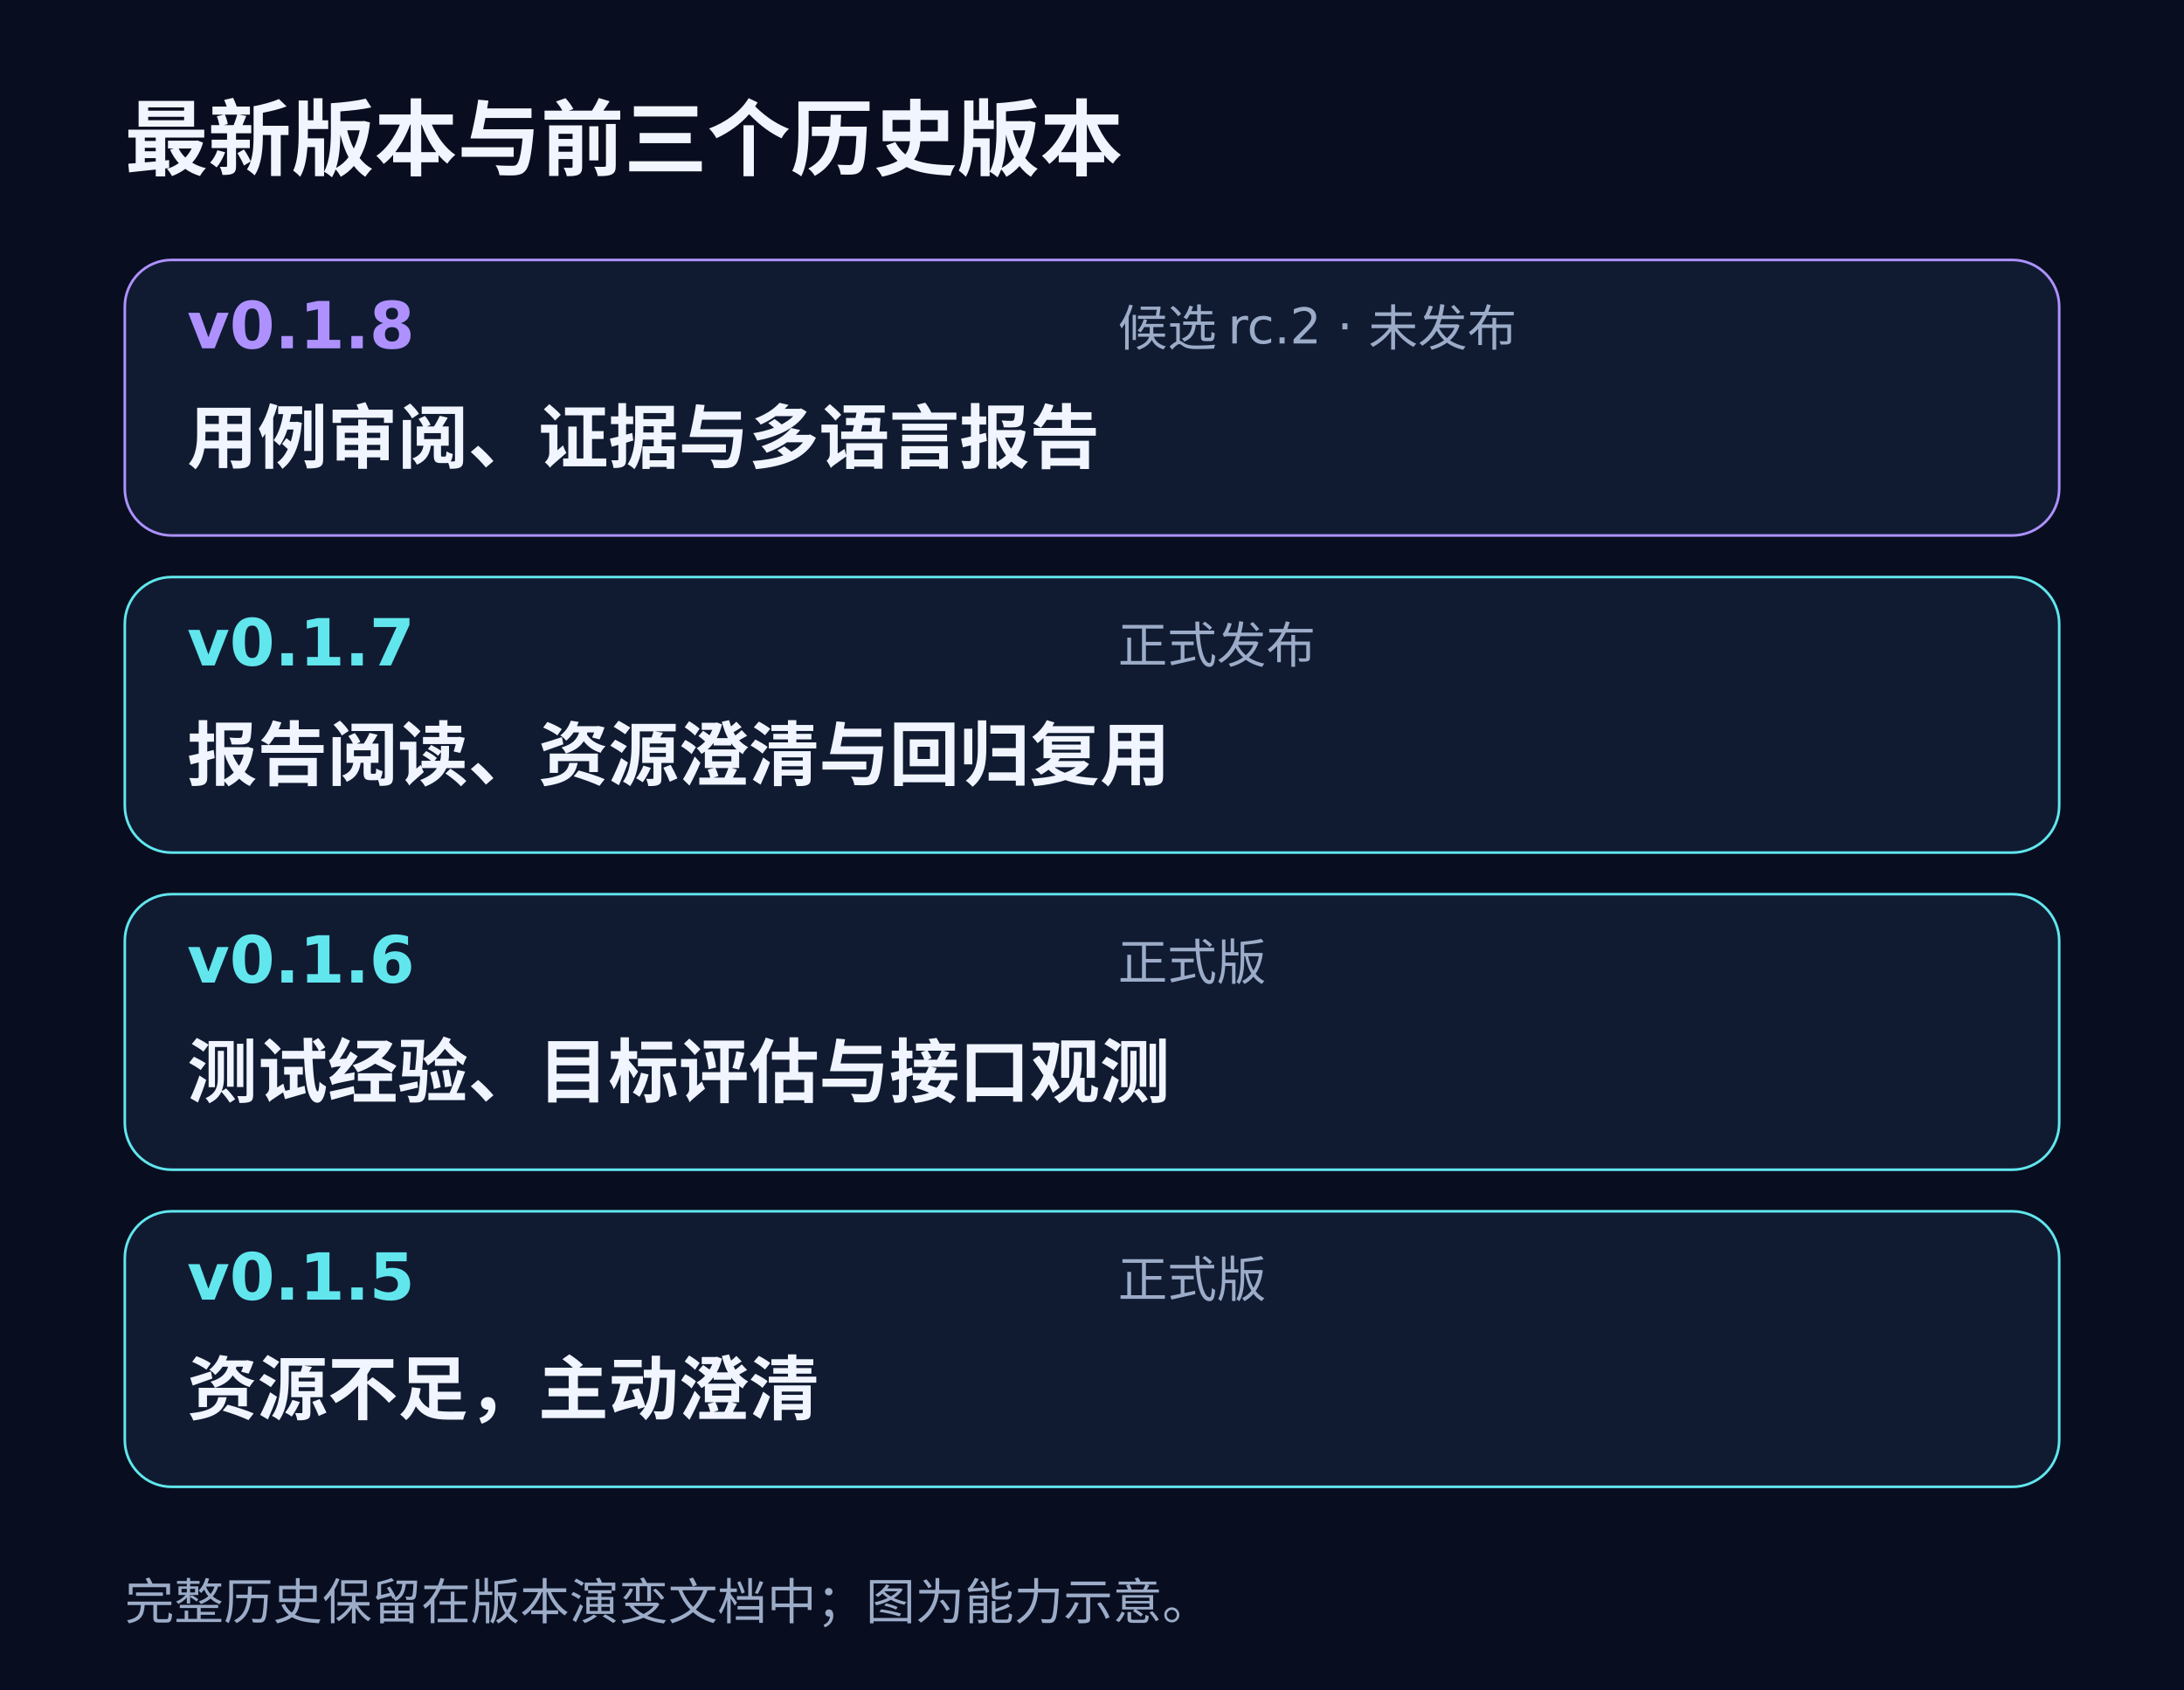
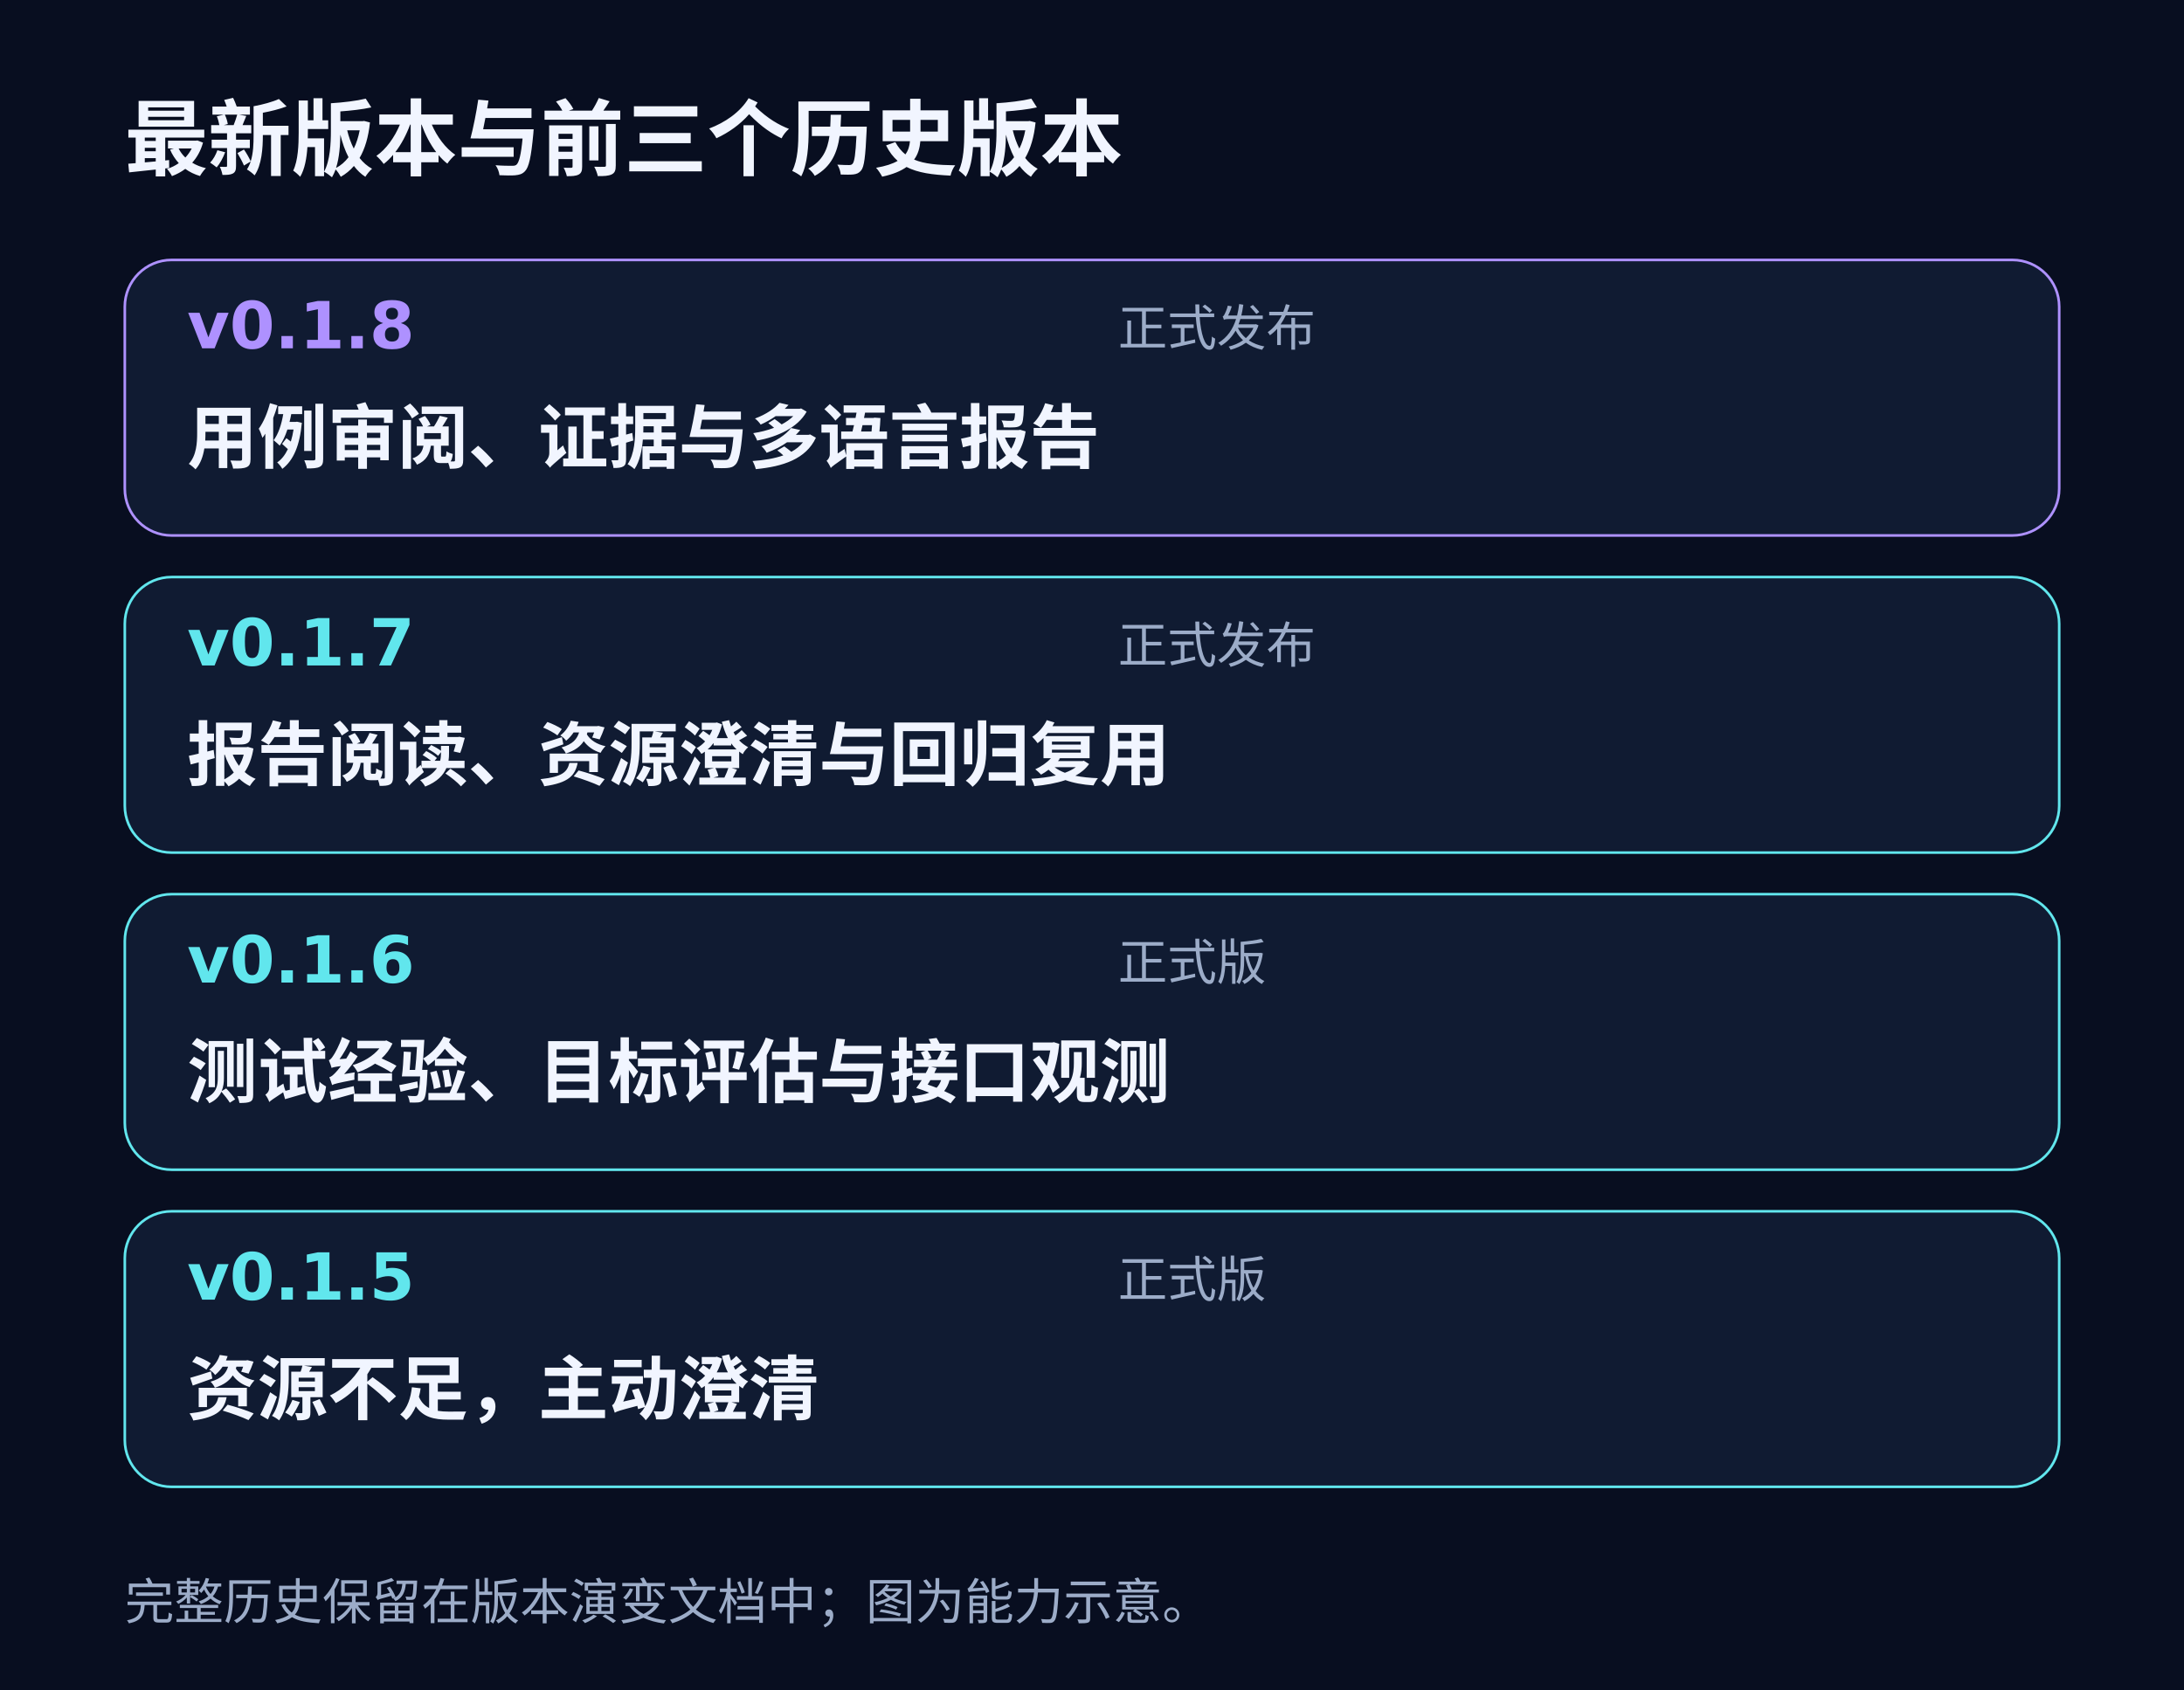
<svg xmlns="http://www.w3.org/2000/svg" width="840" height="650" viewBox="0 0 840 650" role="img" aria-label="最近四个版本 — README 概览">
  <defs>
    <linearGradient id="g">
      <stop stop-color="#61e6ed" />
      <stop offset="1" stop-color="#ae91ff" />
    </linearGradient>
    <marker id="arrow" markerWidth="8" markerHeight="8" refX="7" refY="4" orient="auto">
      <path d="M0,0 L8,4 L0,8" fill="#61e6ed" />
    </marker>
  </defs>
  <g font-family="DejaVu Sans, Noto Sans CJK SC, sans-serif">
    <rect x="0" y="0" width="840" height="650" rx="0" fill="#080e20" stroke="#080e20" />
    <path d="M0,2 H840" stroke="url(#g)" stroke-width="4" />
    <text x="48" y="65" font-size="32" fill="#f1f5ff" font-weight="700">最新版本与前三个历史版本</text>
    <rect x="48" y="100" width="744" height="106" rx="18" fill="#101b32" stroke="#ae91ff" />
    <text x="72" y="134" font-size="25" fill="#ae91ff" font-weight="700">v0.1.8</text>
-     <text x="430" y="133" font-size="19" fill="#9cacc8" font-weight="400">候选 rc.2 · 未发布</text>
+     <text x="430" y="133" font-size="19" fill="#9cacc8" font-weight="400">正式发布</text>
    <text x="72" y="178" font-size="27" fill="#f1f5ff" font-weight="700">用例审阅、证据与多语言报告</text>
    <rect x="48" y="222" width="744" height="106" rx="18" fill="#101b32" stroke="#61e6ed" />
    <text x="72" y="256" font-size="25" fill="#61e6ed" font-weight="700">v0.1.7</text>
    <text x="430" y="255" font-size="19" fill="#9cacc8" font-weight="400">正式发布</text>
    <text x="72" y="300" font-size="27" fill="#f1f5ff" font-weight="700">报告阅读、资源澄清与回归复用</text>
    <rect x="48" y="344" width="744" height="106" rx="18" fill="#101b32" stroke="#61e6ed" />
    <text x="72" y="378" font-size="25" fill="#61e6ed" font-weight="700">v0.1.6</text>
    <text x="430" y="377" font-size="19" fill="#9cacc8" font-weight="400">正式版</text>
    <text x="72" y="422" font-size="27" fill="#f1f5ff" font-weight="700">测试经验、目标评估与接口观测</text>
    <rect x="48" y="466" width="744" height="106" rx="18" fill="#101b32" stroke="#61e6ed" />
    <text x="72" y="500" font-size="25" fill="#61e6ed" font-weight="700">v0.1.5</text>
    <text x="430" y="499" font-size="19" fill="#9cacc8" font-weight="400">正式版</text>
    <text x="72" y="544" font-size="27" fill="#f1f5ff" font-weight="700">资源不足，主动澄清</text>
    <text x="48" y="623" font-size="19" fill="#9cacc8" font-weight="400">完整历史保留在版本演变文档中；图为能力示意。</text>
  </g>
</svg>
